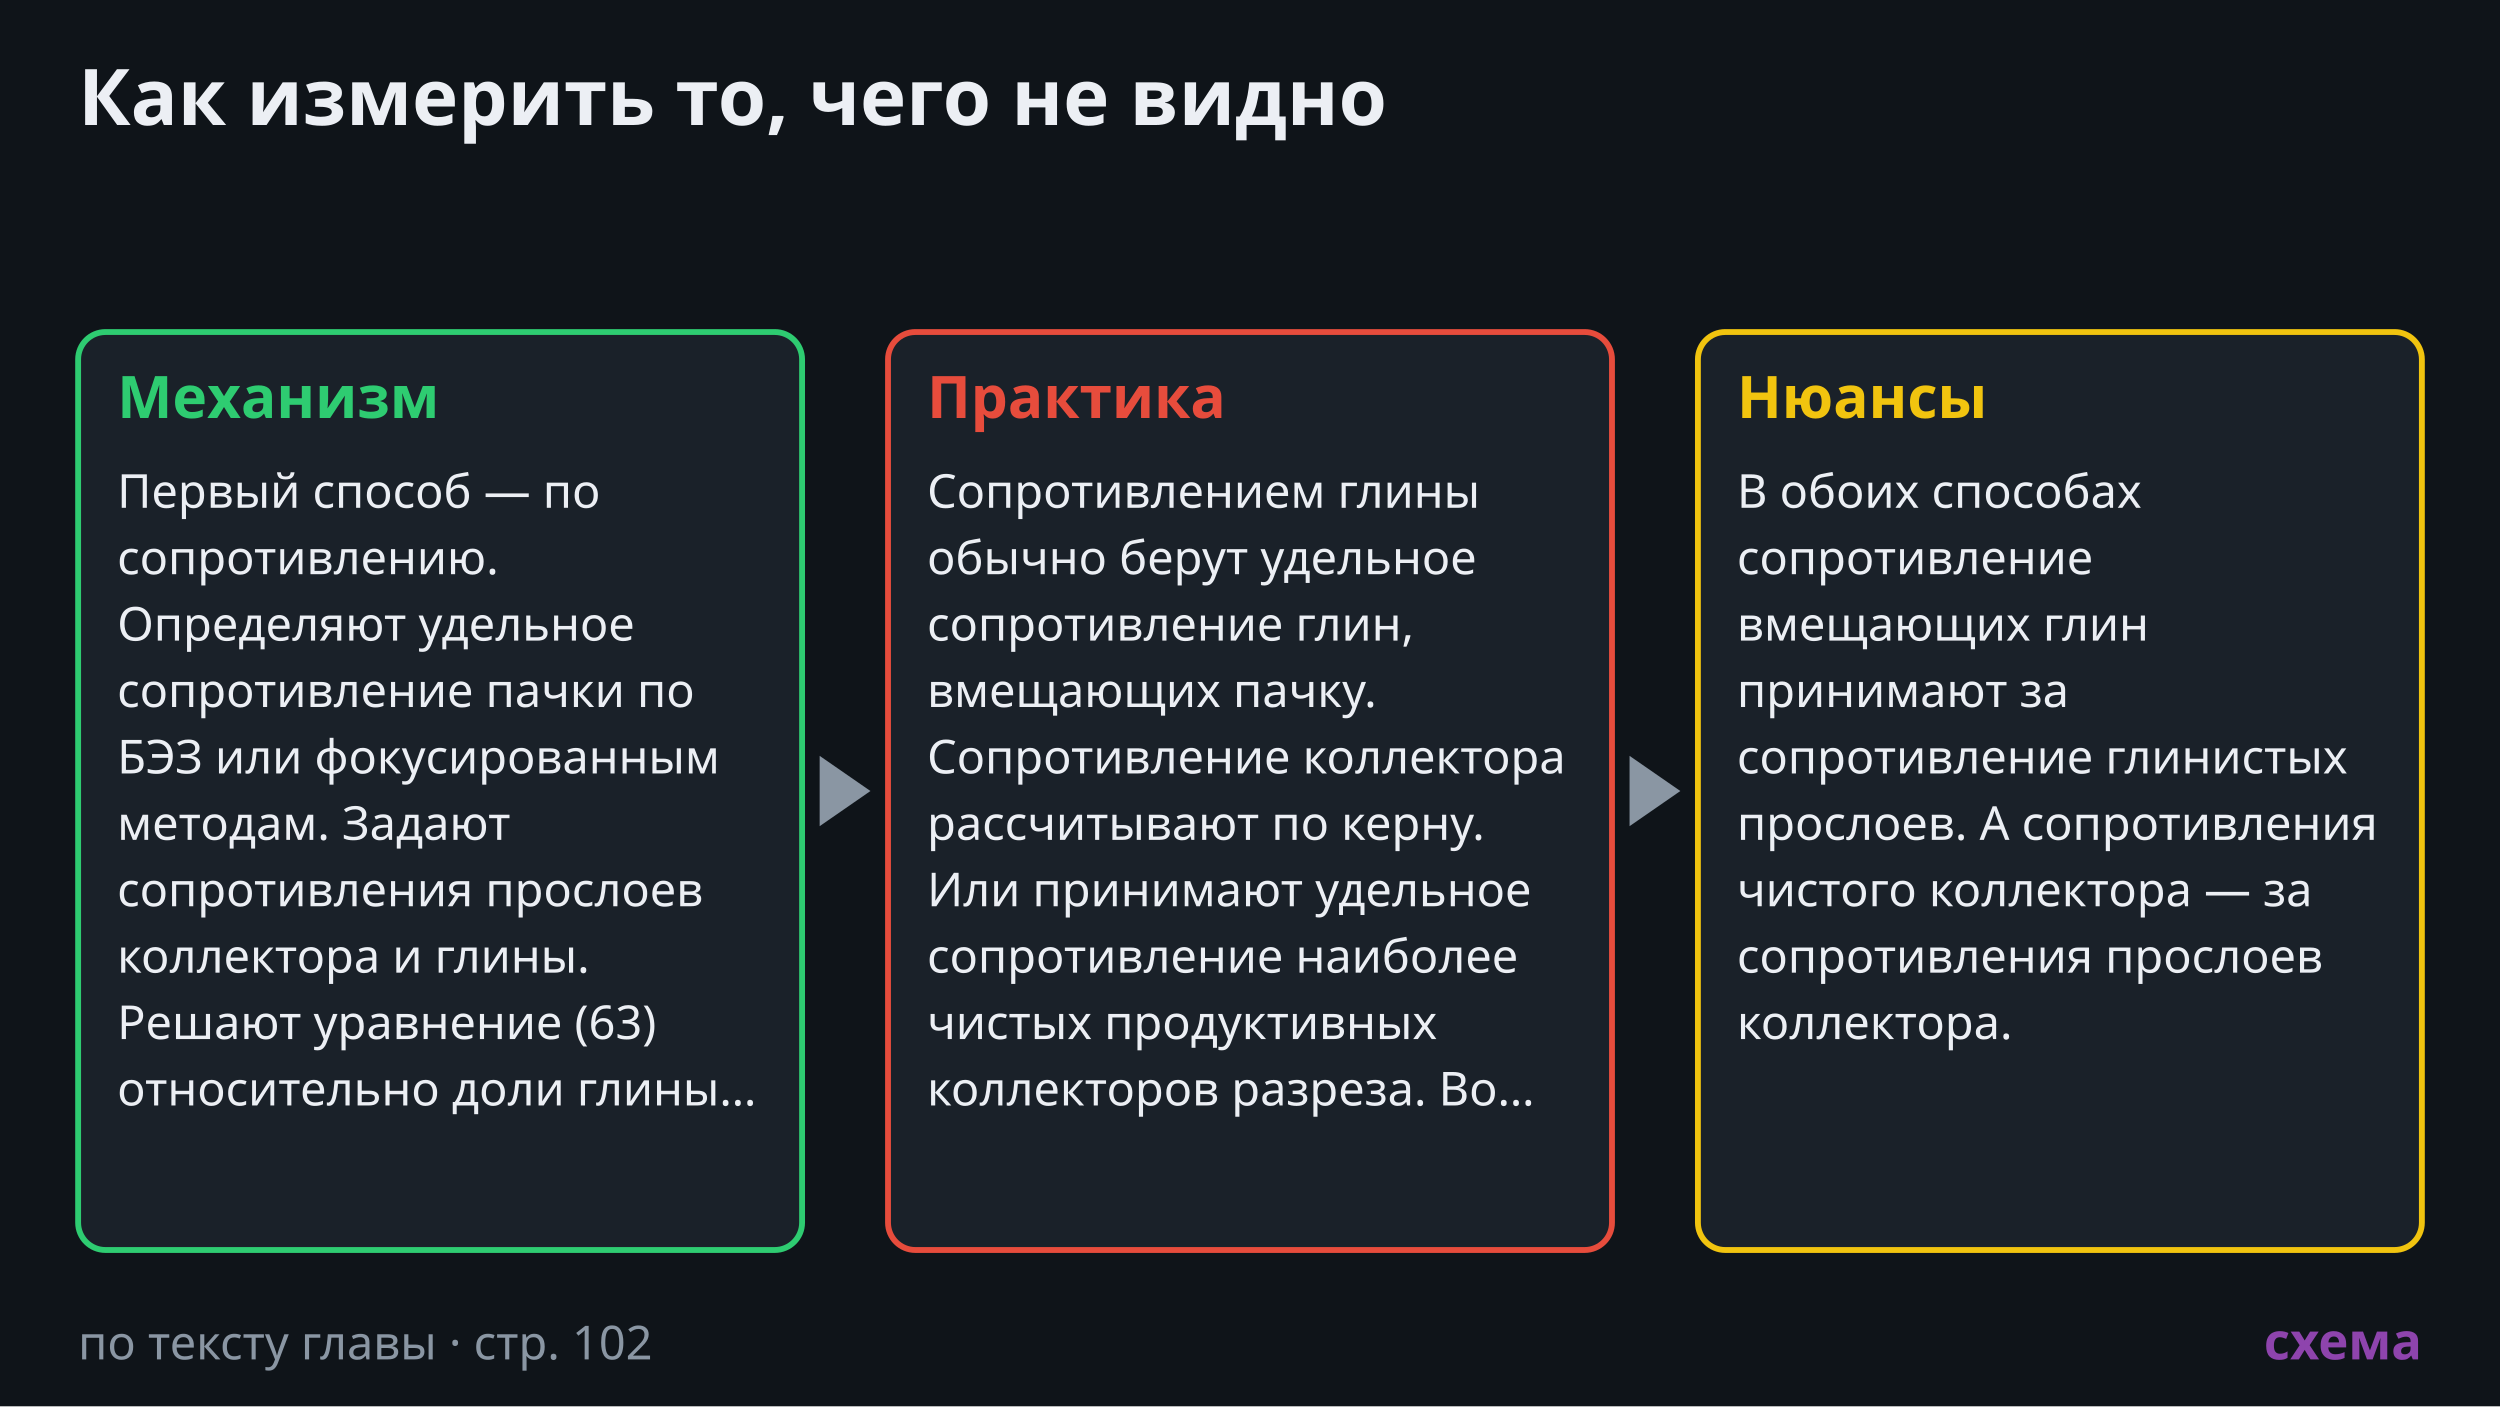
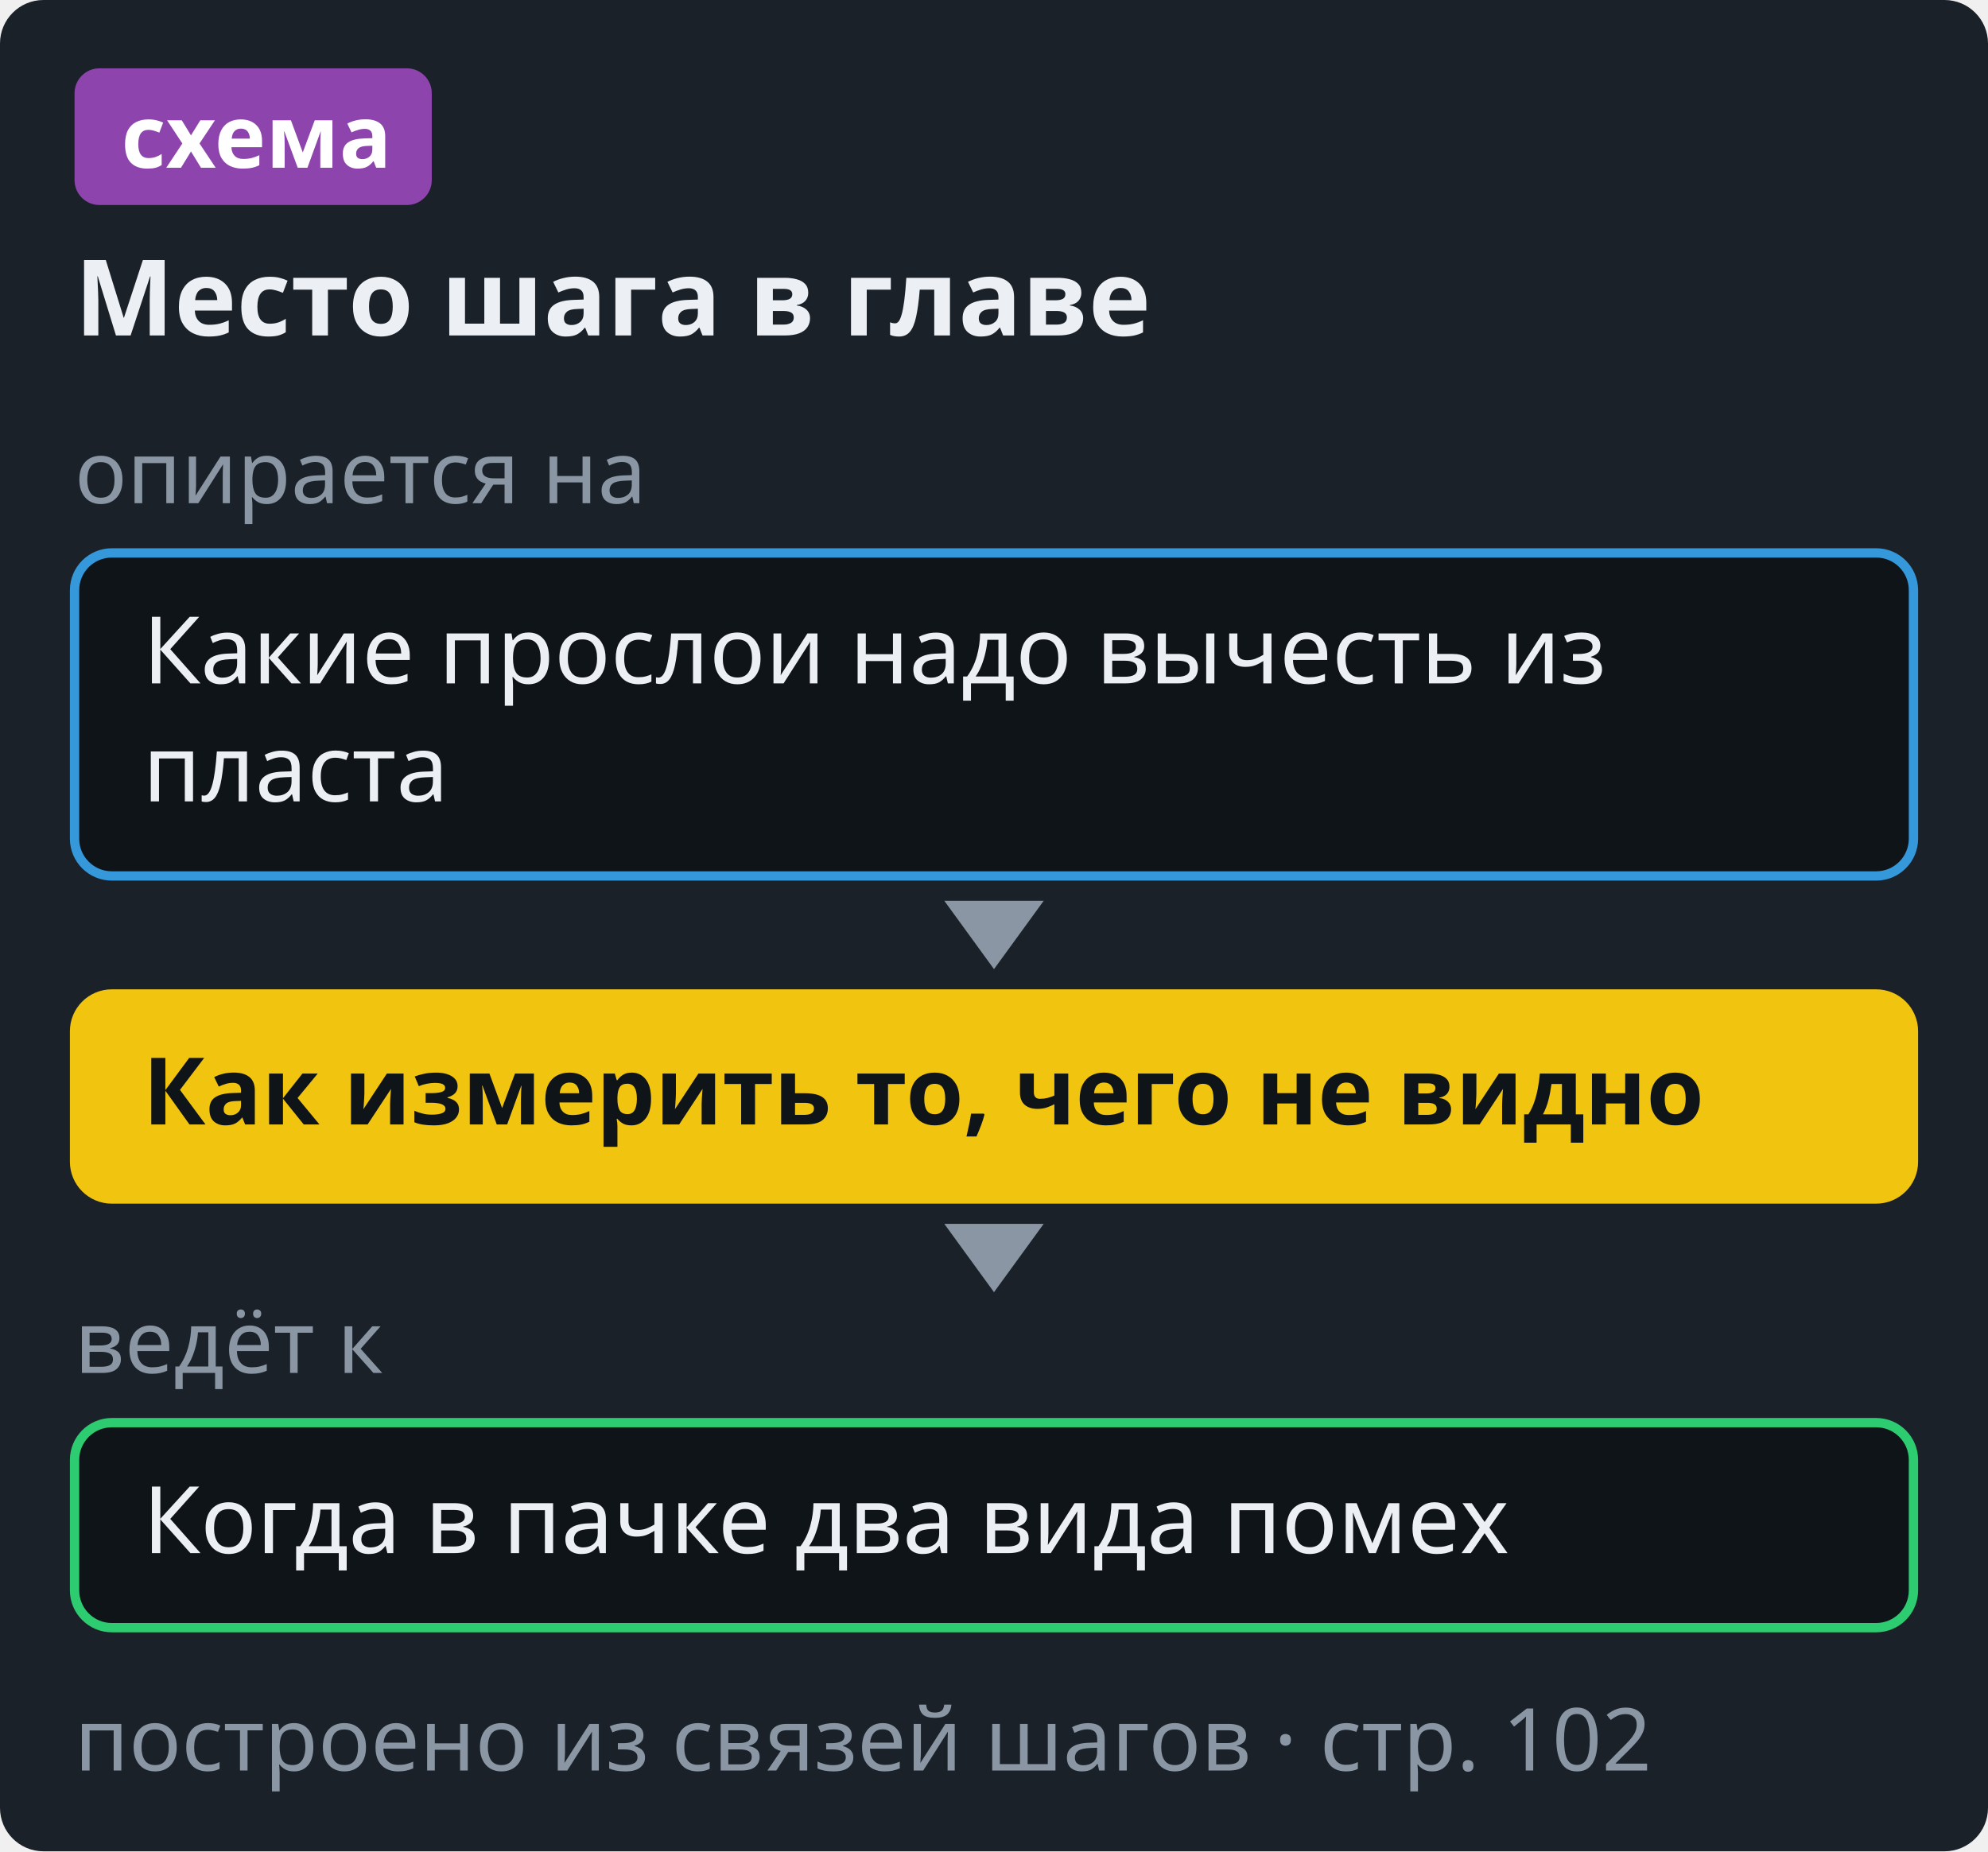
- <svg xmlns="http://www.w3.org/2000/svg" viewBox="0 0 1280 720" width="1280" height="720" style="max-width:100%;height:auto">
-   <rect width="1280" height="720" fill="#0F1419" />
-   <text x="40" y="64" font-family="Segoe UI" font-size="40" font-weight="700" fill="#ECEFF4">Как измерить то, чего не видно</text>
-   <text x="1240" y="696" text-anchor="end" font-family="Segoe UI" font-size="26" font-weight="700" fill="#8E44AD">схема</text>
-   <rect x="40.0" y="170" width="370.667" height="470" rx="14" fill="#1A2129" stroke="#2ECC71" stroke-width="3" />
-   <text x="60.0" y="214" font-family="Segoe UI" font-size="30" font-weight="700" fill="#2ECC71">Механизм</text>
-   <text x="60.0" y="260" font-family="Segoe UI" font-size="24" fill="#ECEFF4">Первый способ — по</text>
-   <text x="60.0" y="294" font-family="Segoe UI" font-size="24" fill="#ECEFF4">сопротивлению.</text>
-   <text x="60.0" y="328" font-family="Segoe UI" font-size="24" fill="#ECEFF4">Определяют удельное</text>
-   <text x="60.0" y="362" font-family="Segoe UI" font-size="24" fill="#ECEFF4">сопротивление пачки по</text>
-   <text x="60.0" y="396" font-family="Segoe UI" font-size="24" fill="#ECEFF4">БЭЗ или фокусированным</text>
-   <text x="60.0" y="430" font-family="Segoe UI" font-size="24" fill="#ECEFF4">методам. Задают</text>
-   <text x="60.0" y="464" font-family="Segoe UI" font-size="24" fill="#ECEFF4">сопротивления прослоев</text>
-   <text x="60.0" y="498" font-family="Segoe UI" font-size="24" fill="#ECEFF4">коллектора и глины.</text>
-   <text x="60.0" y="532" font-family="Segoe UI" font-size="24" fill="#ECEFF4">Решают уравнение (63)</text>
-   <text x="60.0" y="566" font-family="Segoe UI" font-size="24" fill="#ECEFF4">относительно доли глины…</text>
-   <polygon points="419.667,387 445.667,405 419.667,423" fill="#8A96A3" />
-   <rect x="454.667" y="170" width="370.667" height="470" rx="14" fill="#1A2129" stroke="#E74C3C" stroke-width="3" />
-   <text x="474.667" y="214" font-family="Segoe UI" font-size="30" font-weight="700" fill="#E74C3C">Практика</text>
-   <text x="474.667" y="260" font-family="Segoe UI" font-size="24" fill="#ECEFF4">Сопротивлением глины</text>
-   <text x="474.667" y="294" font-family="Segoe UI" font-size="24" fill="#ECEFF4">обычно берут удельное</text>
-   <text x="474.667" y="328" font-family="Segoe UI" font-size="24" fill="#ECEFF4">сопротивление глин,</text>
-   <text x="474.667" y="362" font-family="Segoe UI" font-size="24" fill="#ECEFF4">вмещающих пачку.</text>
-   <text x="474.667" y="396" font-family="Segoe UI" font-size="24" fill="#ECEFF4">Сопротивление коллектора</text>
-   <text x="474.667" y="430" font-family="Segoe UI" font-size="24" fill="#ECEFF4">рассчитывают по керну.</text>
-   <text x="474.667" y="464" font-family="Segoe UI" font-size="24" fill="#ECEFF4">Или принимают удельное</text>
-   <text x="474.667" y="498" font-family="Segoe UI" font-size="24" fill="#ECEFF4">сопротивление наиболее</text>
-   <text x="474.667" y="532" font-family="Segoe UI" font-size="24" fill="#ECEFF4">чистых продуктивных</text>
-   <text x="474.667" y="566" font-family="Segoe UI" font-size="24" fill="#ECEFF4">коллекторов разреза. Во…</text>
-   <polygon points="834.333,387 860.333,405 834.333,423" fill="#8A96A3" />
-   <rect x="869.333" y="170" width="370.667" height="470" rx="14" fill="#1A2129" stroke="#F1C40F" stroke-width="3" />
-   <text x="889.333" y="214" font-family="Segoe UI" font-size="30" font-weight="700" fill="#F1C40F">Нюансы</text>
-   <text x="889.333" y="260" font-family="Segoe UI" font-size="24" fill="#ECEFF4">В обоих способах</text>
-   <text x="889.333" y="294" font-family="Segoe UI" font-size="24" fill="#ECEFF4">сопротивление</text>
-   <text x="889.333" y="328" font-family="Segoe UI" font-size="24" fill="#ECEFF4">вмещающих глин</text>
-   <text x="889.333" y="362" font-family="Segoe UI" font-size="24" fill="#ECEFF4">принимают за</text>
-   <text x="889.333" y="396" font-family="Segoe UI" font-size="24" fill="#ECEFF4">сопротивление глинистых</text>
-   <text x="889.333" y="430" font-family="Segoe UI" font-size="24" fill="#ECEFF4">прослоев. А сопротивления</text>
-   <text x="889.333" y="464" font-family="Segoe UI" font-size="24" fill="#ECEFF4">чистого коллектора — за</text>
-   <text x="889.333" y="498" font-family="Segoe UI" font-size="24" fill="#ECEFF4">сопротивления прослоев</text>
-   <text x="889.333" y="532" font-family="Segoe UI" font-size="24" fill="#ECEFF4">коллектора.</text>
-   <text x="40" y="696" font-family="Segoe UI" font-size="24" fill="#8A96A3">по тексту главы · стр. 102</text>
+ <svg xmlns="http://www.w3.org/2000/svg" viewBox="0 0 640 596" width="640" height="596" style="max-width:100%;height:auto">
+   <rect width="640" height="596" rx="14" fill="#1A2129" />
+   <rect x="24" y="22" width="115" height="44" rx="8" fill="#8E44AD" />
+   <text x="39.0" y="54.0" font-family="Segoe UI,system-ui,sans-serif" font-size="28" font-weight="600" fill="#FFFFFF" text-anchor="start">схема</text>
+   <text x="24.0" y="108.0" font-family="Segoe UI,system-ui,sans-serif" font-size="34" font-weight="700" fill="#ECEFF4" text-anchor="start">Место шага в главе</text>
+   <text x="24.0" y="162.0" font-family="Segoe UI,system-ui,sans-serif" font-size="28" font-weight="400" fill="#8A96A3" text-anchor="start">опирается на</text>
+   <rect x="24" y="178" width="592" height="104" rx="12" fill="#0F1419" stroke="#3498DB" stroke-width="3" />
+   <text x="46.0" y="220.0" font-family="Segoe UI,system-ui,sans-serif" font-size="30" font-weight="400" fill="#ECEFF4" text-anchor="start">Какие прослои надо вычесть из</text>
+   <text x="46.0" y="258.0" font-family="Segoe UI,system-ui,sans-serif" font-size="30" font-weight="400" fill="#ECEFF4" text-anchor="start">пласта</text>
+   <polygon points="304.0,290 336.0,290 320.0,312" fill="#8A96A3" />
+   <rect x="24" y="320" width="592" height="66" rx="12" fill="#F1C40F" stroke="#F1C40F" stroke-width="3" />
+   <text x="46.0" y="362.0" font-family="Segoe UI,system-ui,sans-serif" font-size="30" font-weight="700" fill="#0F1419" text-anchor="start">Как измерить то, чего не видно</text>
+   <polygon points="304.0,394 336.0,394 320.0,416" fill="#8A96A3" />
+   <text x="24.0" y="442.0" font-family="Segoe UI,system-ui,sans-serif" font-size="28" font-weight="400" fill="#8A96A3" text-anchor="start">ведёт к</text>
+   <rect x="24" y="458" width="592" height="66" rx="12" fill="#0F1419" stroke="#2ECC71" stroke-width="3" />
+   <text x="46.0" y="500.0" font-family="Segoe UI,system-ui,sans-serif" font-size="30" font-weight="400" fill="#ECEFF4" text-anchor="start">Когда в пачке два вида помех</text>
+   <text x="24.0" y="570.0" font-family="Segoe UI,system-ui,sans-serif" font-size="28" font-weight="400" fill="#8A96A3" text-anchor="start">построено из связей шагов · стр. 102</text>
</svg>
